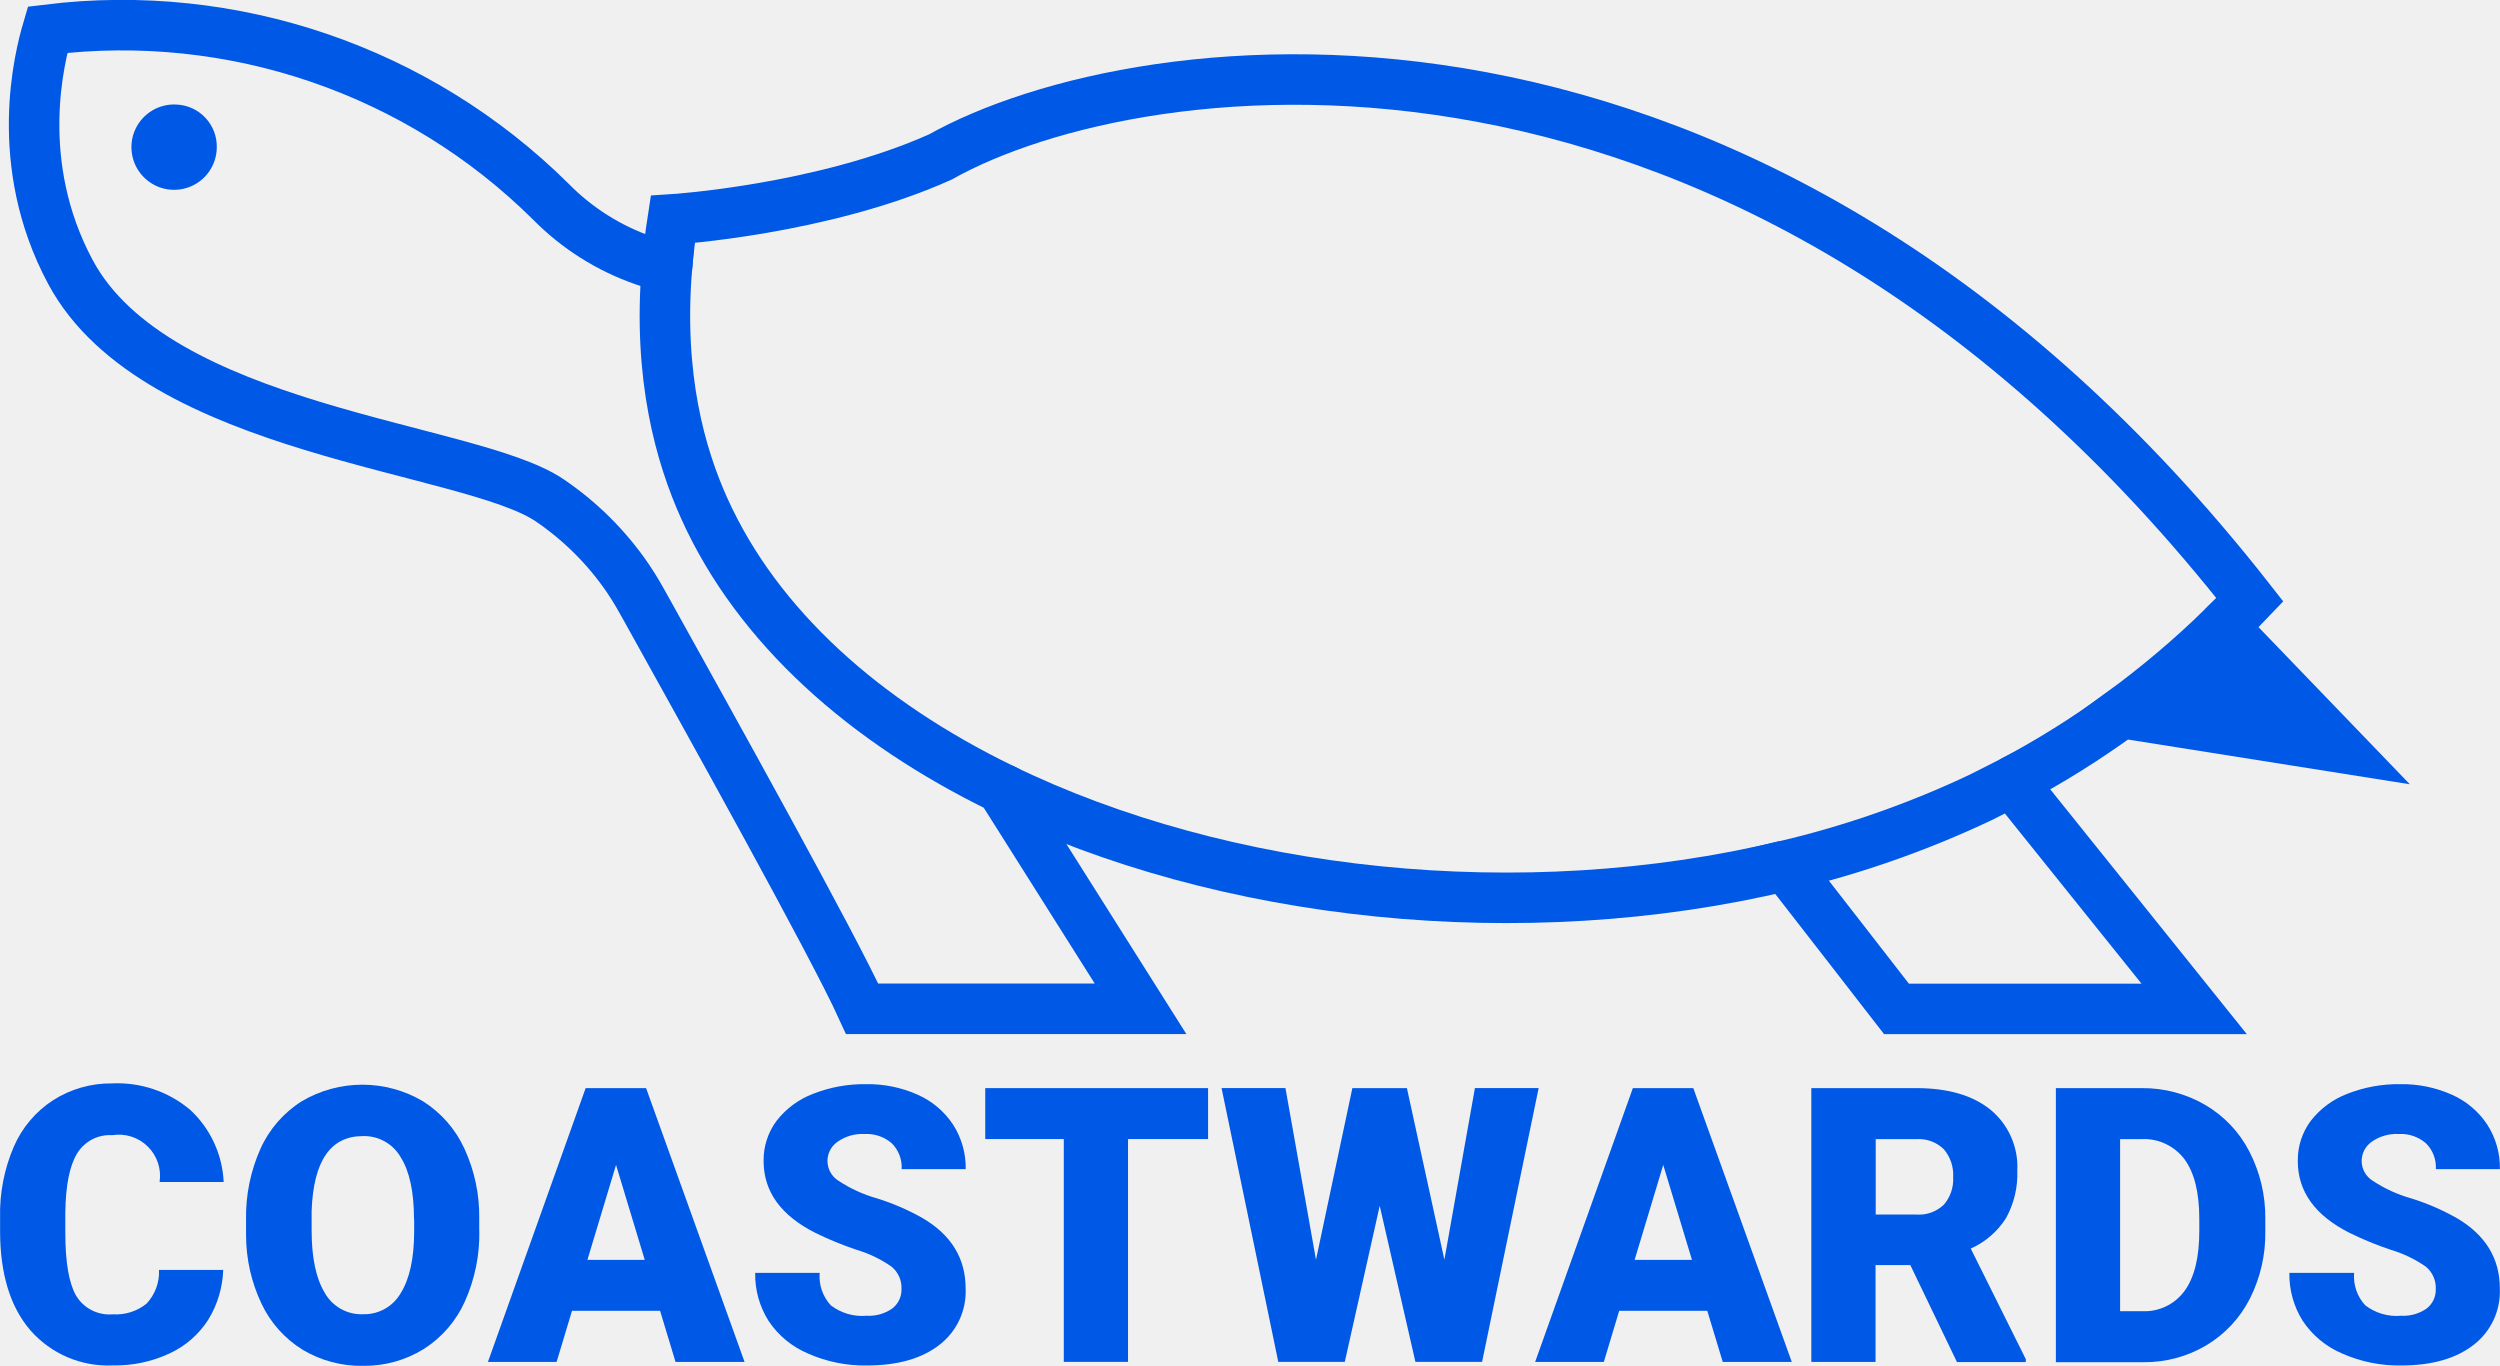
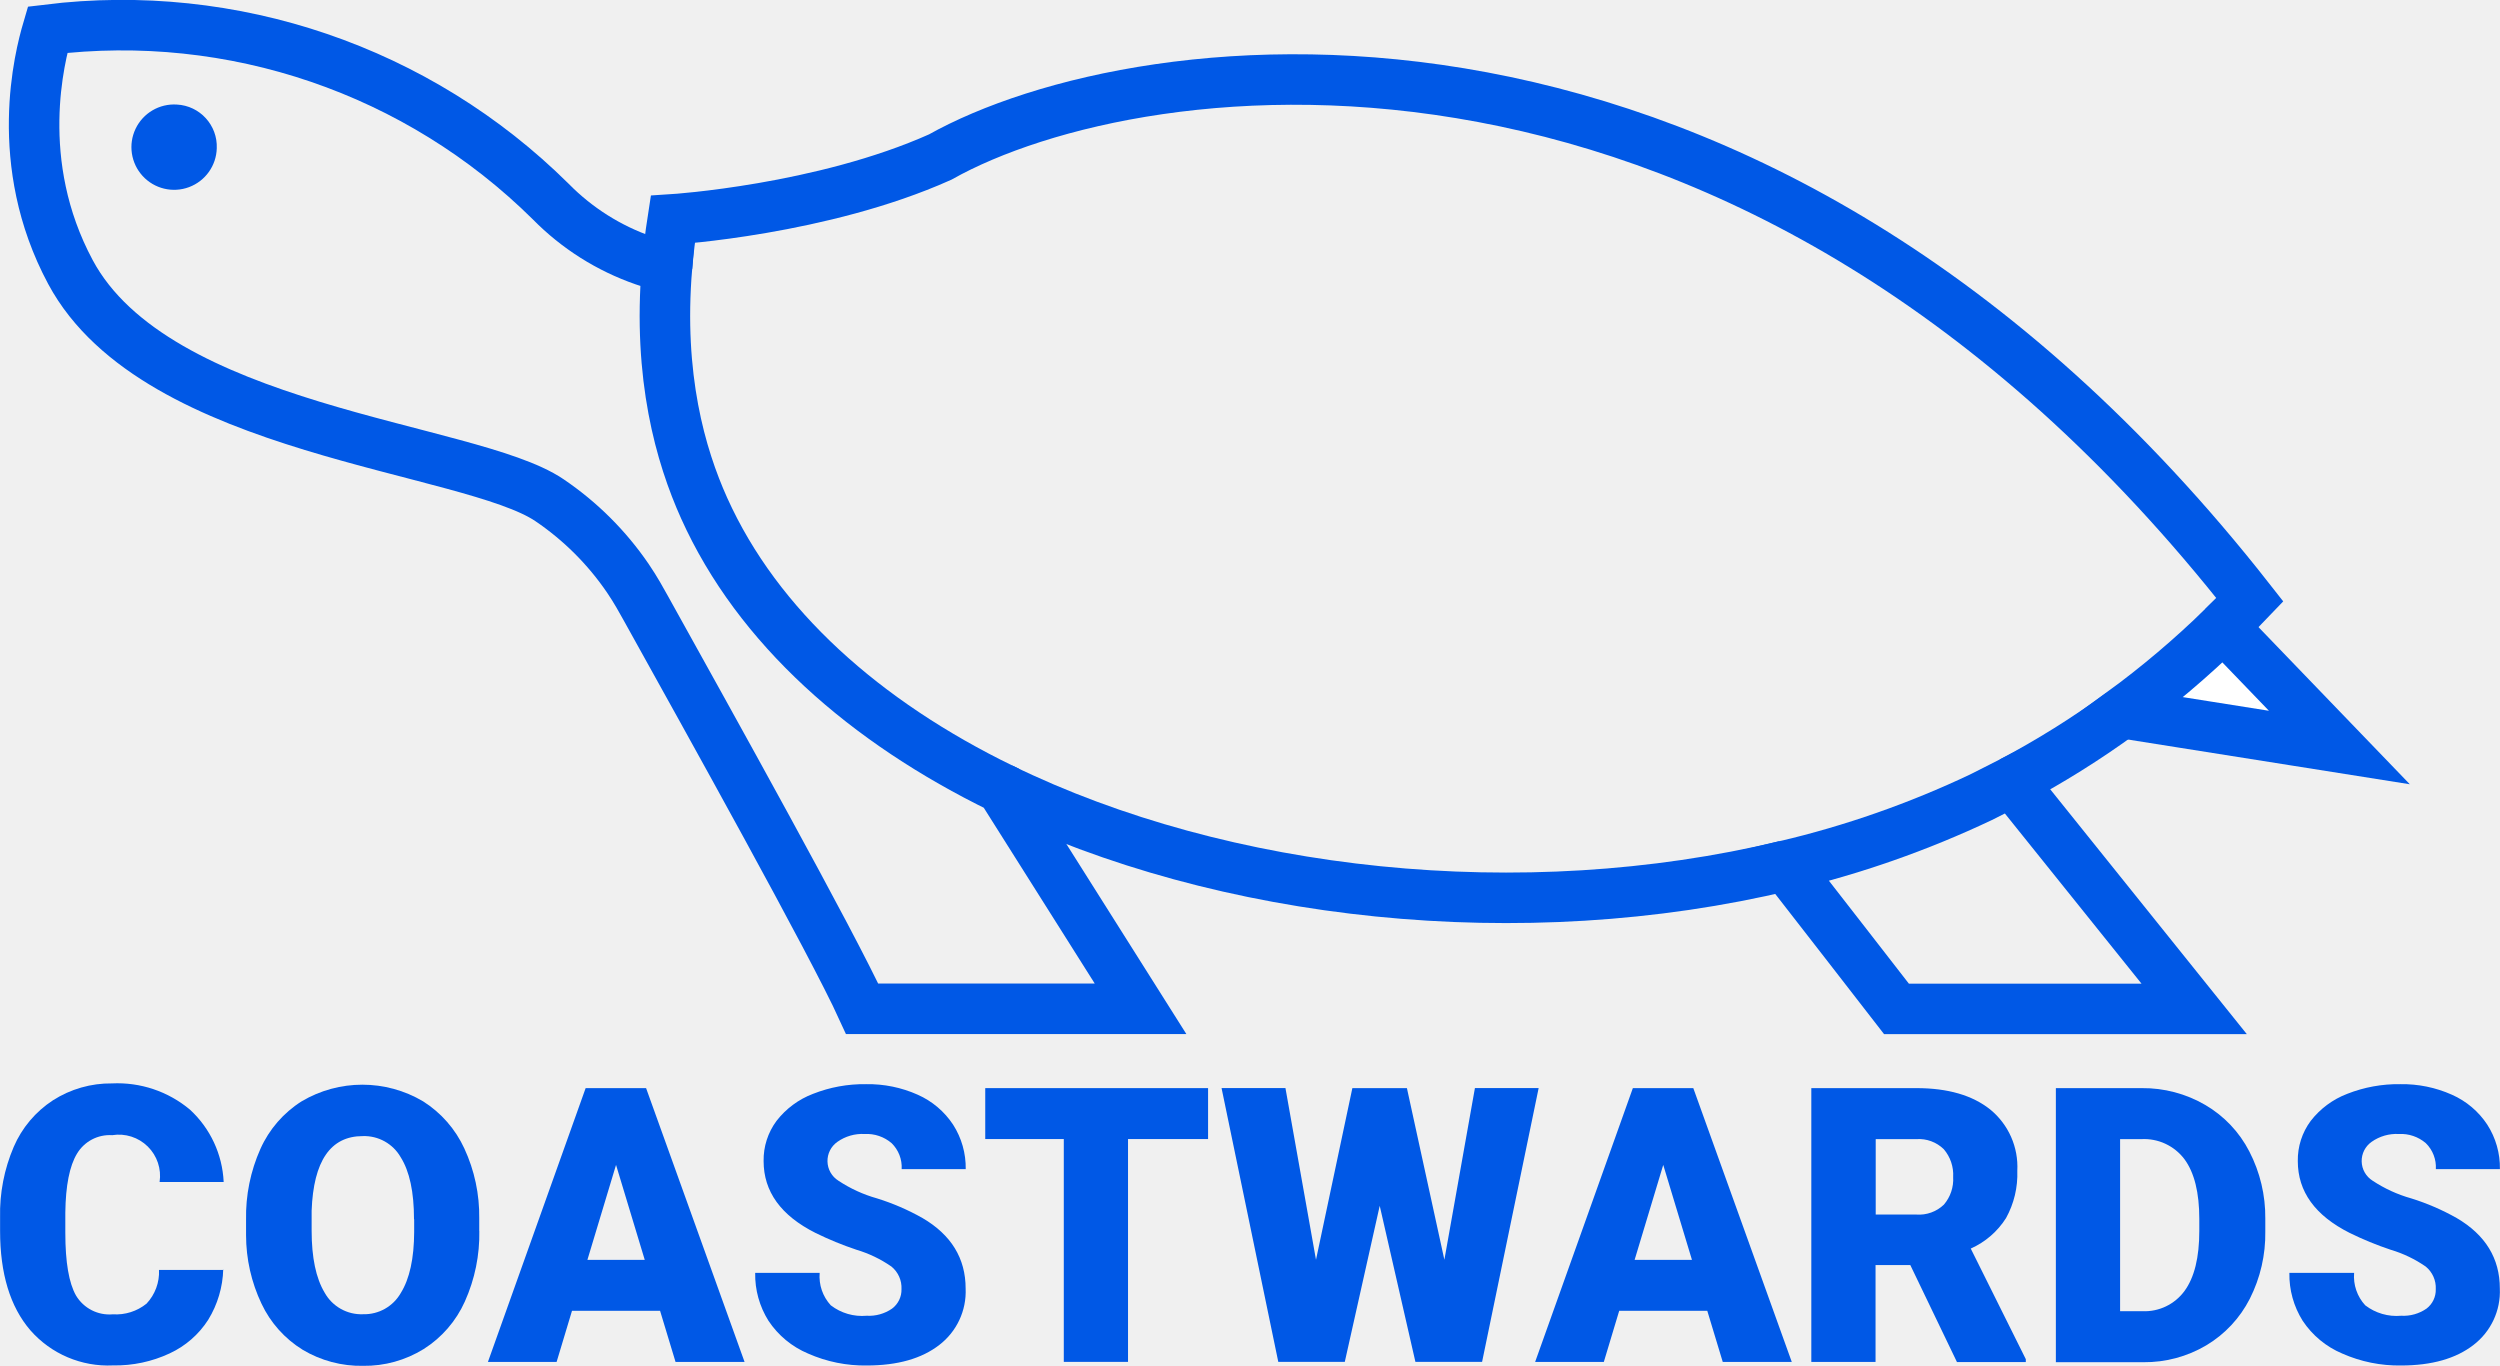
<svg xmlns="http://www.w3.org/2000/svg" id="Layer_1" data-name="Layer 1" viewBox="0 0 296.98 162.23">
  <path d="M292.1,186.16a5.07,5.07,0,1,1-4.75-5.2A5,5,0,0,1,292.1,186.16Z" transform="translate(-266.35 -168.54)" fill="#0058e6" />
-   <path d="M544.25,257.34L530.44,243a110.33,110.33,0,0,1-12.09,10.23Z" transform="translate(-266.35 -168.54)" fill="#0058e6" stroke="#0058e6" stroke-miterlimit="10" stroke-width="6" />
+   <path d="M544.25,257.34L530.44,243a110.33,110.33,0,0,1-12.09,10.23Z" transform="translate(-266.35 -168.54)" fill="#fff" stroke="#0058e6" stroke-miterlimit="10" stroke-width="6" />
  <path d="M501.67,263.25a116.83,116.83,0,0,1-23.24,8.14c4.55,5.86,10.49,13.47,13.21,17H527l-21.68-27C504.11,262,502.91,262.65,501.67,263.25Z" transform="translate(-266.35 -168.54)" fill="none" stroke="#0058e6" stroke-miterlimit="10" stroke-width="6" />
  <path d="M505.29,261.42a106.64,106.64,0,0,0,13.06-8.16" transform="translate(-266.35 -168.54)" fill="none" stroke="#0058e6" stroke-miterlimit="10" stroke-width="6" />
  <path d="M505.29,261.42" transform="translate(-266.35 -168.54)" fill="none" stroke="#231f20" stroke-miterlimit="10" stroke-width="6" />
  <path d="M345.59,200.27" transform="translate(-266.35 -168.54)" fill="none" stroke="#231f20" stroke-miterlimit="10" stroke-width="6" />
  <path d="M530.44,243c1.15-1.13,2.24-2.22,3.18-3.21-59.37-75.73-131.8-65.95-155.59-52.59-14,6.27-31.76,7.4-31.76,7.4-0.31,2-.53,3.84-0.68,5.66" transform="translate(-266.35 -168.54)" fill="none" stroke="#0058e6" stroke-miterlimit="10" stroke-width="6" />
  <path d="M350,228.91c-2.81-6.25-5.5-15.6-4.42-28.64-0.88-.21-1.79-0.46-2.72-0.78a28.69,28.69,0,0,1-11.08-7A72.36,72.36,0,0,0,272,172.07c-0.91,3.1-4.25,15.8,2.72,28.79,10.19,19,47.41,20.68,56.89,27.09a35.06,35.06,0,0,1,9.32,9.28c0.95,1.39,1.62,2.64,2.16,3.6,7.37,13.27,22.12,39.74,25.68,47.55h33.07L385.3,262.18C369.16,254.31,356.37,243.06,350,228.91Z" transform="translate(-266.35 -168.54)" fill="none" stroke="#0058e6" stroke-miterlimit="10" stroke-width="6" />
  <path d="M385.3,262.18" transform="translate(-266.35 -168.54)" fill="none" stroke="#0058e6" stroke-miterlimit="10" stroke-width="6" />
  <path d="M478.44,271.38" transform="translate(-266.35 -168.54)" fill="none" stroke="#0058e6" stroke-miterlimit="10" stroke-width="6" />
  <path d="M385.3,262.18c26.42,12.89,61.88,16.7,93.14,9.2" transform="translate(-266.35 -168.54)" fill="none" stroke="#0058e6" stroke-miterlimit="10" stroke-width="6" />
  <path d="M292.87,319.31a12.11,12.11,0,0,1-1.78,6,10.84,10.84,0,0,1-4.58,4,15.22,15.22,0,0,1-6.73,1.43,12.28,12.28,0,0,1-9.83-4.18q-3.59-4.18-3.59-11.8v-1.61a20.15,20.15,0,0,1,1.62-8.37,12.51,12.51,0,0,1,4.67-5.54,12.75,12.75,0,0,1,7-2,13.42,13.42,0,0,1,9.27,3.12,12.45,12.45,0,0,1,4,8.59h-7.61a4.9,4.9,0,0,0-5.63-5.56,4.53,4.53,0,0,0-4.18,2.19q-1.33,2.19-1.39,7V315q0,5.21,1.27,7.44a4.62,4.62,0,0,0,4.38,2.23,5.76,5.76,0,0,0,4-1.27,5.48,5.48,0,0,0,1.48-4h7.59Z" transform="translate(-266.35 -168.54)" fill="#0058e6" />
  <path d="M323.29,314.73a19.64,19.64,0,0,1-1.72,8.42,12.94,12.94,0,0,1-4.88,5.64,13.32,13.32,0,0,1-7.21,2,13.5,13.5,0,0,1-7.18-1.91,12.9,12.9,0,0,1-4.88-5.46,19,19,0,0,1-1.84-8.15v-1.83a19.71,19.71,0,0,1,1.71-8.43,12.9,12.9,0,0,1,4.89-5.64,14.15,14.15,0,0,1,14.43,0,13.13,13.13,0,0,1,4.9,5.6,19.14,19.14,0,0,1,1.77,8.32v1.5Zm-7.76-1.36q0-4.85-1.58-7.36a5,5,0,0,0-4.51-2.51q-5.74,0-6.07,8.85l0,2.39q0,4.78,1.54,7.35a5,5,0,0,0,4.59,2.57,5,5,0,0,0,4.46-2.52q1.57-2.52,1.59-7.26v-1.5Z" transform="translate(-266.35 -168.54)" fill="#0058e6" />
  <path d="M344.76,324.25H334.3l-1.83,6.08h-8.16l11.61-32.53h7.18l11.7,32.53h-8.2Zm-8.63-6.05h6.81l-3.41-11.28Z" transform="translate(-266.35 -168.54)" fill="#0058e6" />
  <path d="M373.44,321.68a3.26,3.26,0,0,0-1.19-2.68,14.59,14.59,0,0,0-4.16-2,39.19,39.19,0,0,1-4.87-2q-6.16-3.1-6.16-8.53a7.79,7.79,0,0,1,1.53-4.77,9.94,9.94,0,0,1,4.34-3.22,16.49,16.49,0,0,1,6.31-1.15,14.44,14.44,0,0,1,6.12,1.25,9.75,9.75,0,0,1,4.21,3.56,9.49,9.49,0,0,1,1.5,5.28h-7.61a4,4,0,0,0-1.19-3.08,4.55,4.55,0,0,0-3.21-1.09,5.11,5.11,0,0,0-3.23.93,2.77,2.77,0,0,0,.12,4.62,16.23,16.23,0,0,0,4.59,2.1,27.74,27.74,0,0,1,5.39,2.33q5.13,3,5.13,8.38a8,8,0,0,1-3.13,6.7q-3.13,2.43-8.59,2.44a16.64,16.64,0,0,1-7-1.42,10.56,10.56,0,0,1-4.7-3.89,10.33,10.33,0,0,1-1.58-5.69h7.66a5.06,5.06,0,0,0,1.32,3.85,6.1,6.1,0,0,0,4.27,1.24,4.82,4.82,0,0,0,3-.84A2.79,2.79,0,0,0,373.44,321.68Z" transform="translate(-266.35 -168.54)" fill="#0058e6" />
  <path d="M409.85,303.85h-9.5v26.47h-7.63V303.85h-9.33V297.8h26.47v6.05Z" transform="translate(-266.35 -168.54)" fill="#0058e6" />
  <path d="M437.93,318.19l3.63-20.4h7.57l-6.72,32.53h-7.92l-4.24-18.54-4.15,18.54h-7.9l-6.74-32.53h7.59l3.63,20.4L427,297.8h6.48Z" transform="translate(-266.35 -168.54)" fill="#0058e6" />
  <path d="M469.16,324.25H458.7l-1.83,6.08h-8.16l11.61-32.53h7.18l11.7,32.53H471Zm-8.63-6.05h6.81l-3.41-11.28Z" transform="translate(-266.35 -168.54)" fill="#0058e6" />
  <path d="M493.28,318.82h-4.13v11.51h-7.63V297.8H494q5.63,0,8.81,2.57a8.8,8.8,0,0,1,3.18,7.25,10.8,10.8,0,0,1-1.34,5.62,9.56,9.56,0,0,1-4.19,3.62L507,330v0.34h-8.18Zm-4.13-6H494a4.27,4.27,0,0,0,3.27-1.18,4.62,4.62,0,0,0,1.1-3.28,4.67,4.67,0,0,0-1.11-3.3,4.23,4.23,0,0,0-3.26-1.2h-4.83v9Z" transform="translate(-266.35 -168.54)" fill="#0058e6" />
  <path d="M510.57,330.33V297.8h10.2a14.7,14.7,0,0,1,7.55,2,13.59,13.59,0,0,1,5.23,5.52,17,17,0,0,1,1.9,8v1.5a17.12,17.12,0,0,1-1.84,8,13.64,13.64,0,0,1-5.18,5.54,14.37,14.37,0,0,1-7.45,2H510.57Zm7.63-26.47v20.44h2.65a5.88,5.88,0,0,0,5-2.4q1.76-2.4,1.76-7.14v-1.41q0-4.71-1.76-7.1a6,6,0,0,0-5.13-2.39H518.2Z" transform="translate(-266.35 -168.54)" fill="#0058e6" />
  <path d="M555.7,321.68a3.26,3.26,0,0,0-1.19-2.68,14.6,14.6,0,0,0-4.17-2,39.18,39.18,0,0,1-4.87-2q-6.16-3.1-6.16-8.53a7.8,7.8,0,0,1,1.53-4.77,10,10,0,0,1,4.34-3.22,16.5,16.5,0,0,1,6.31-1.15,14.43,14.43,0,0,1,6.12,1.25,9.75,9.75,0,0,1,4.21,3.56,9.48,9.48,0,0,1,1.5,5.28h-7.61a4,4,0,0,0-1.19-3.08,4.54,4.54,0,0,0-3.21-1.09,5.11,5.11,0,0,0-3.23.93,2.77,2.77,0,0,0,.12,4.62,16.23,16.23,0,0,0,4.59,2.1,27.73,27.73,0,0,1,5.39,2.33q5.13,3,5.13,8.38a8,8,0,0,1-3.13,6.7q-3.13,2.43-8.59,2.44a16.65,16.65,0,0,1-7-1.42,10.56,10.56,0,0,1-4.7-3.89,10.33,10.33,0,0,1-1.58-5.69H546a5.06,5.06,0,0,0,1.32,3.85,6.1,6.1,0,0,0,4.27,1.24,4.82,4.82,0,0,0,3-.84A2.79,2.79,0,0,0,555.7,321.68Z" transform="translate(-266.35 -168.54)" fill="#0058e6" />
</svg>
